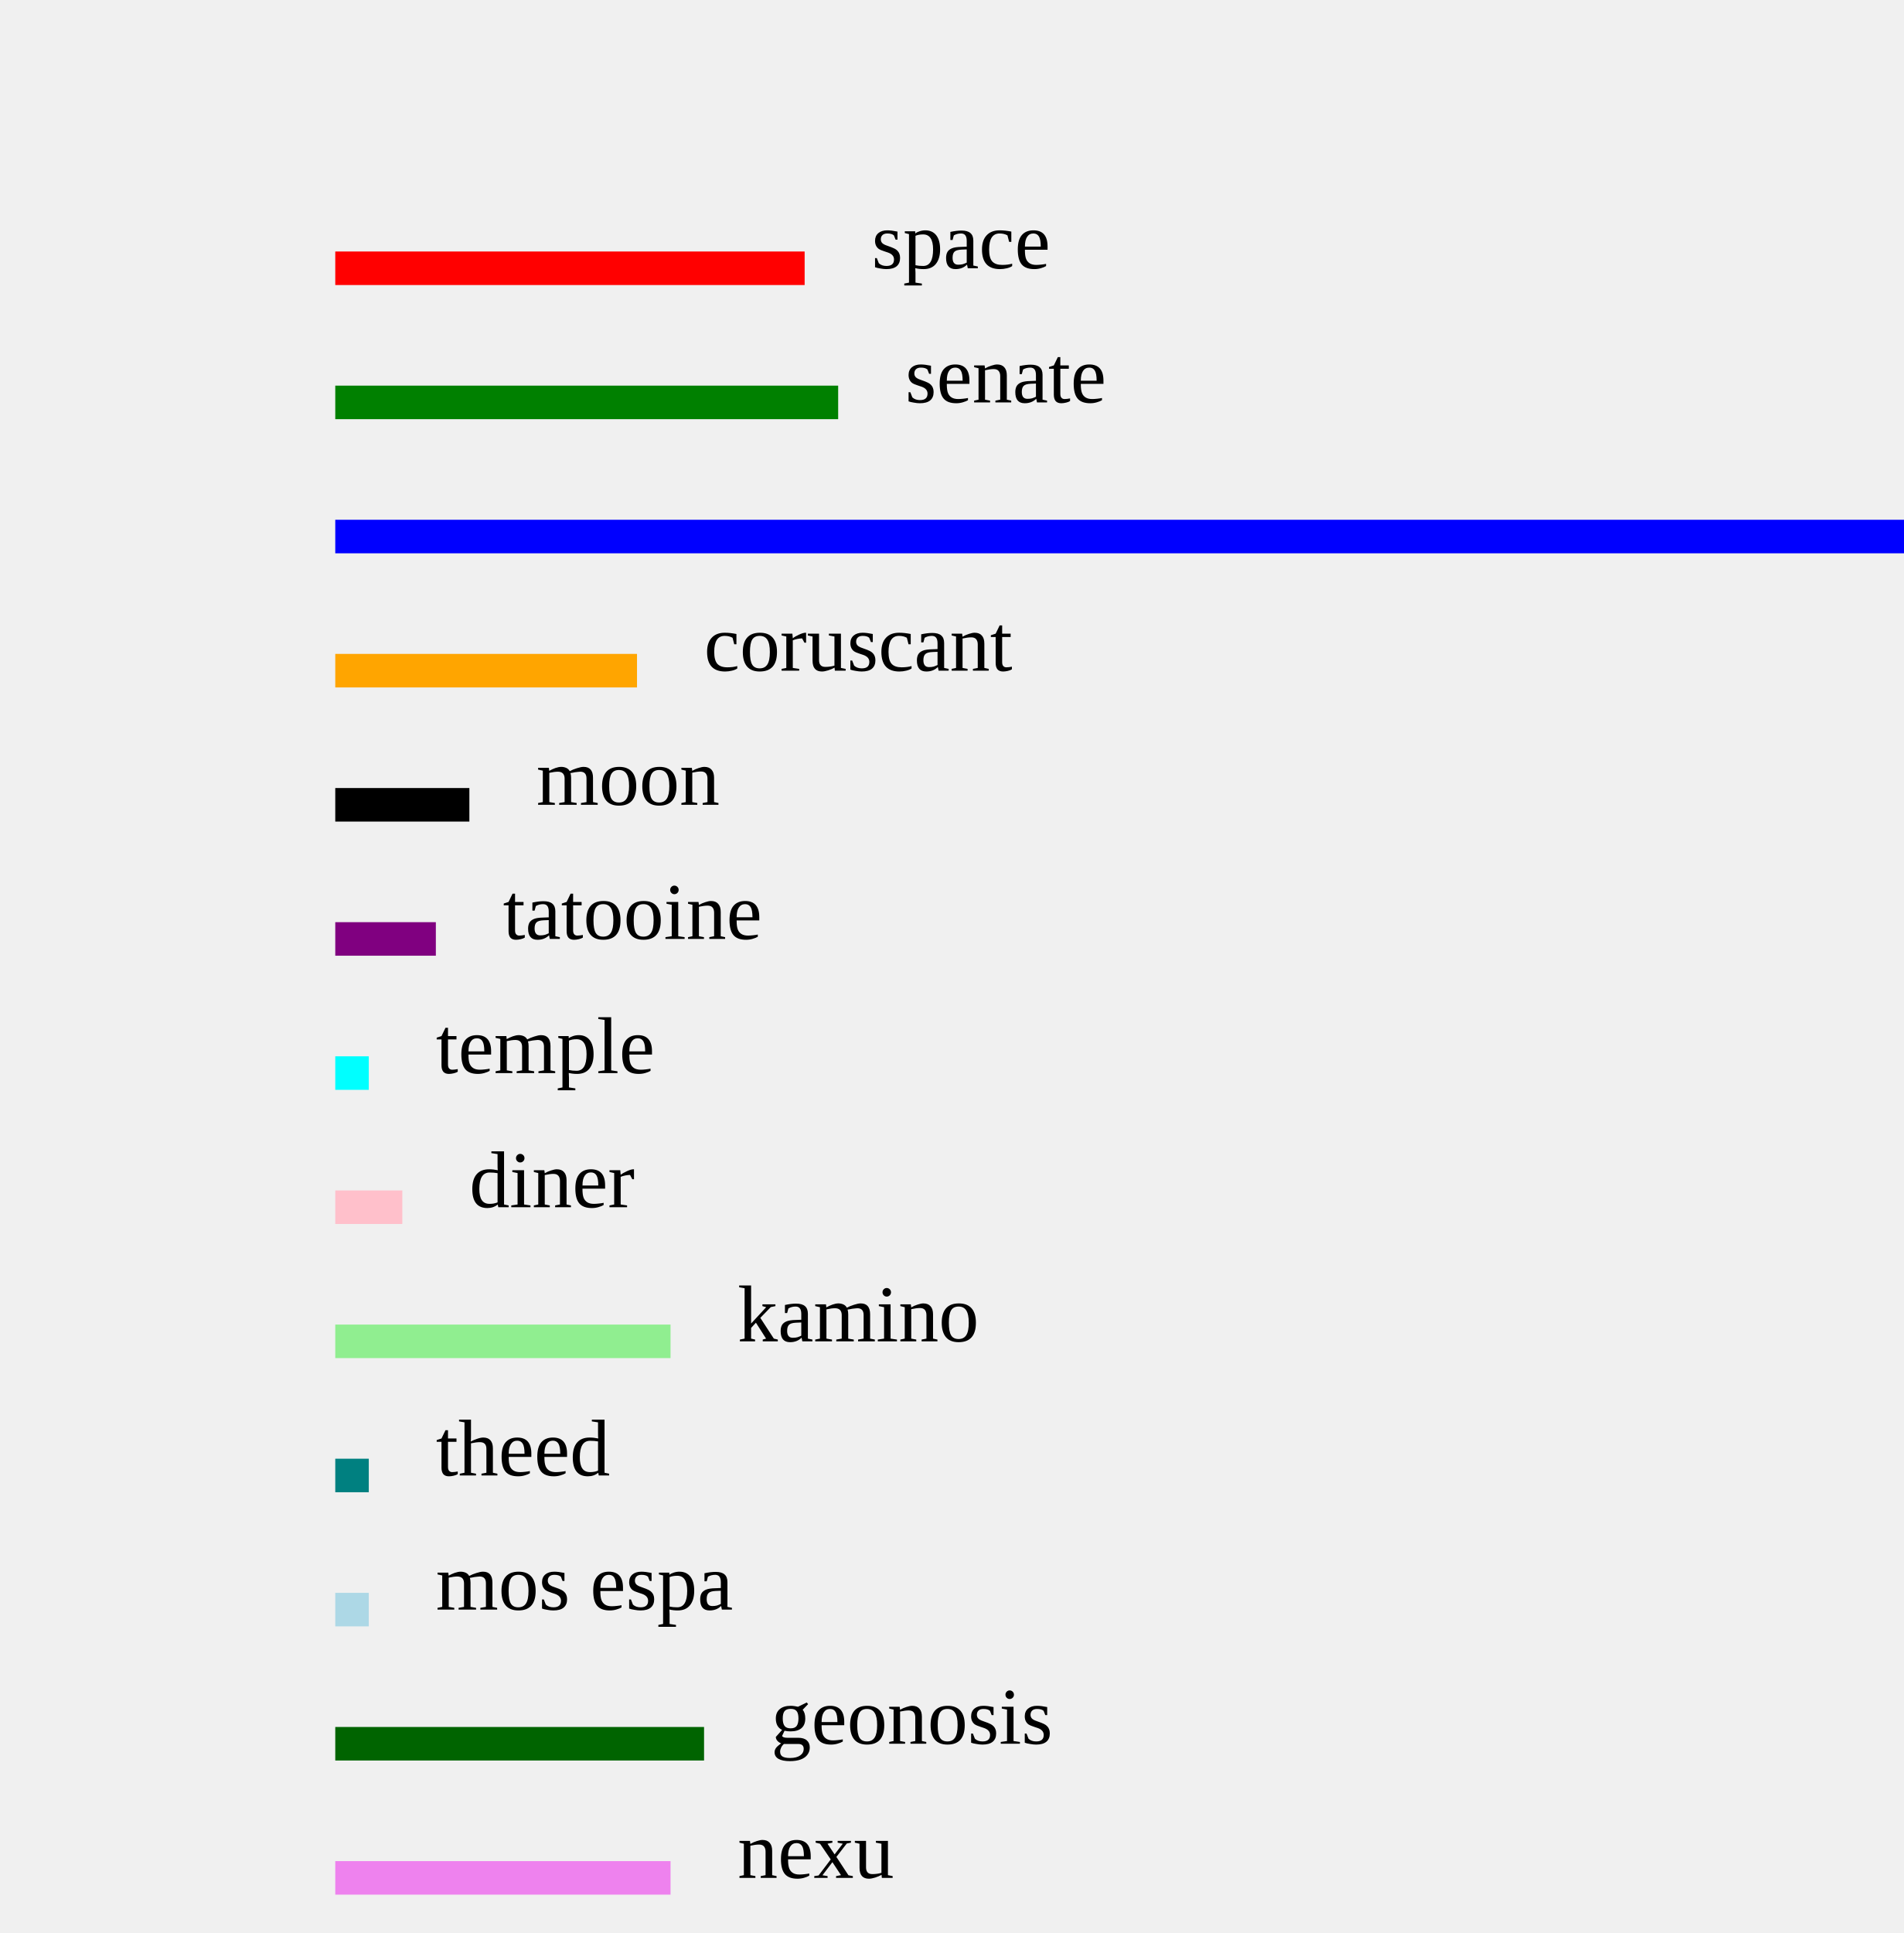
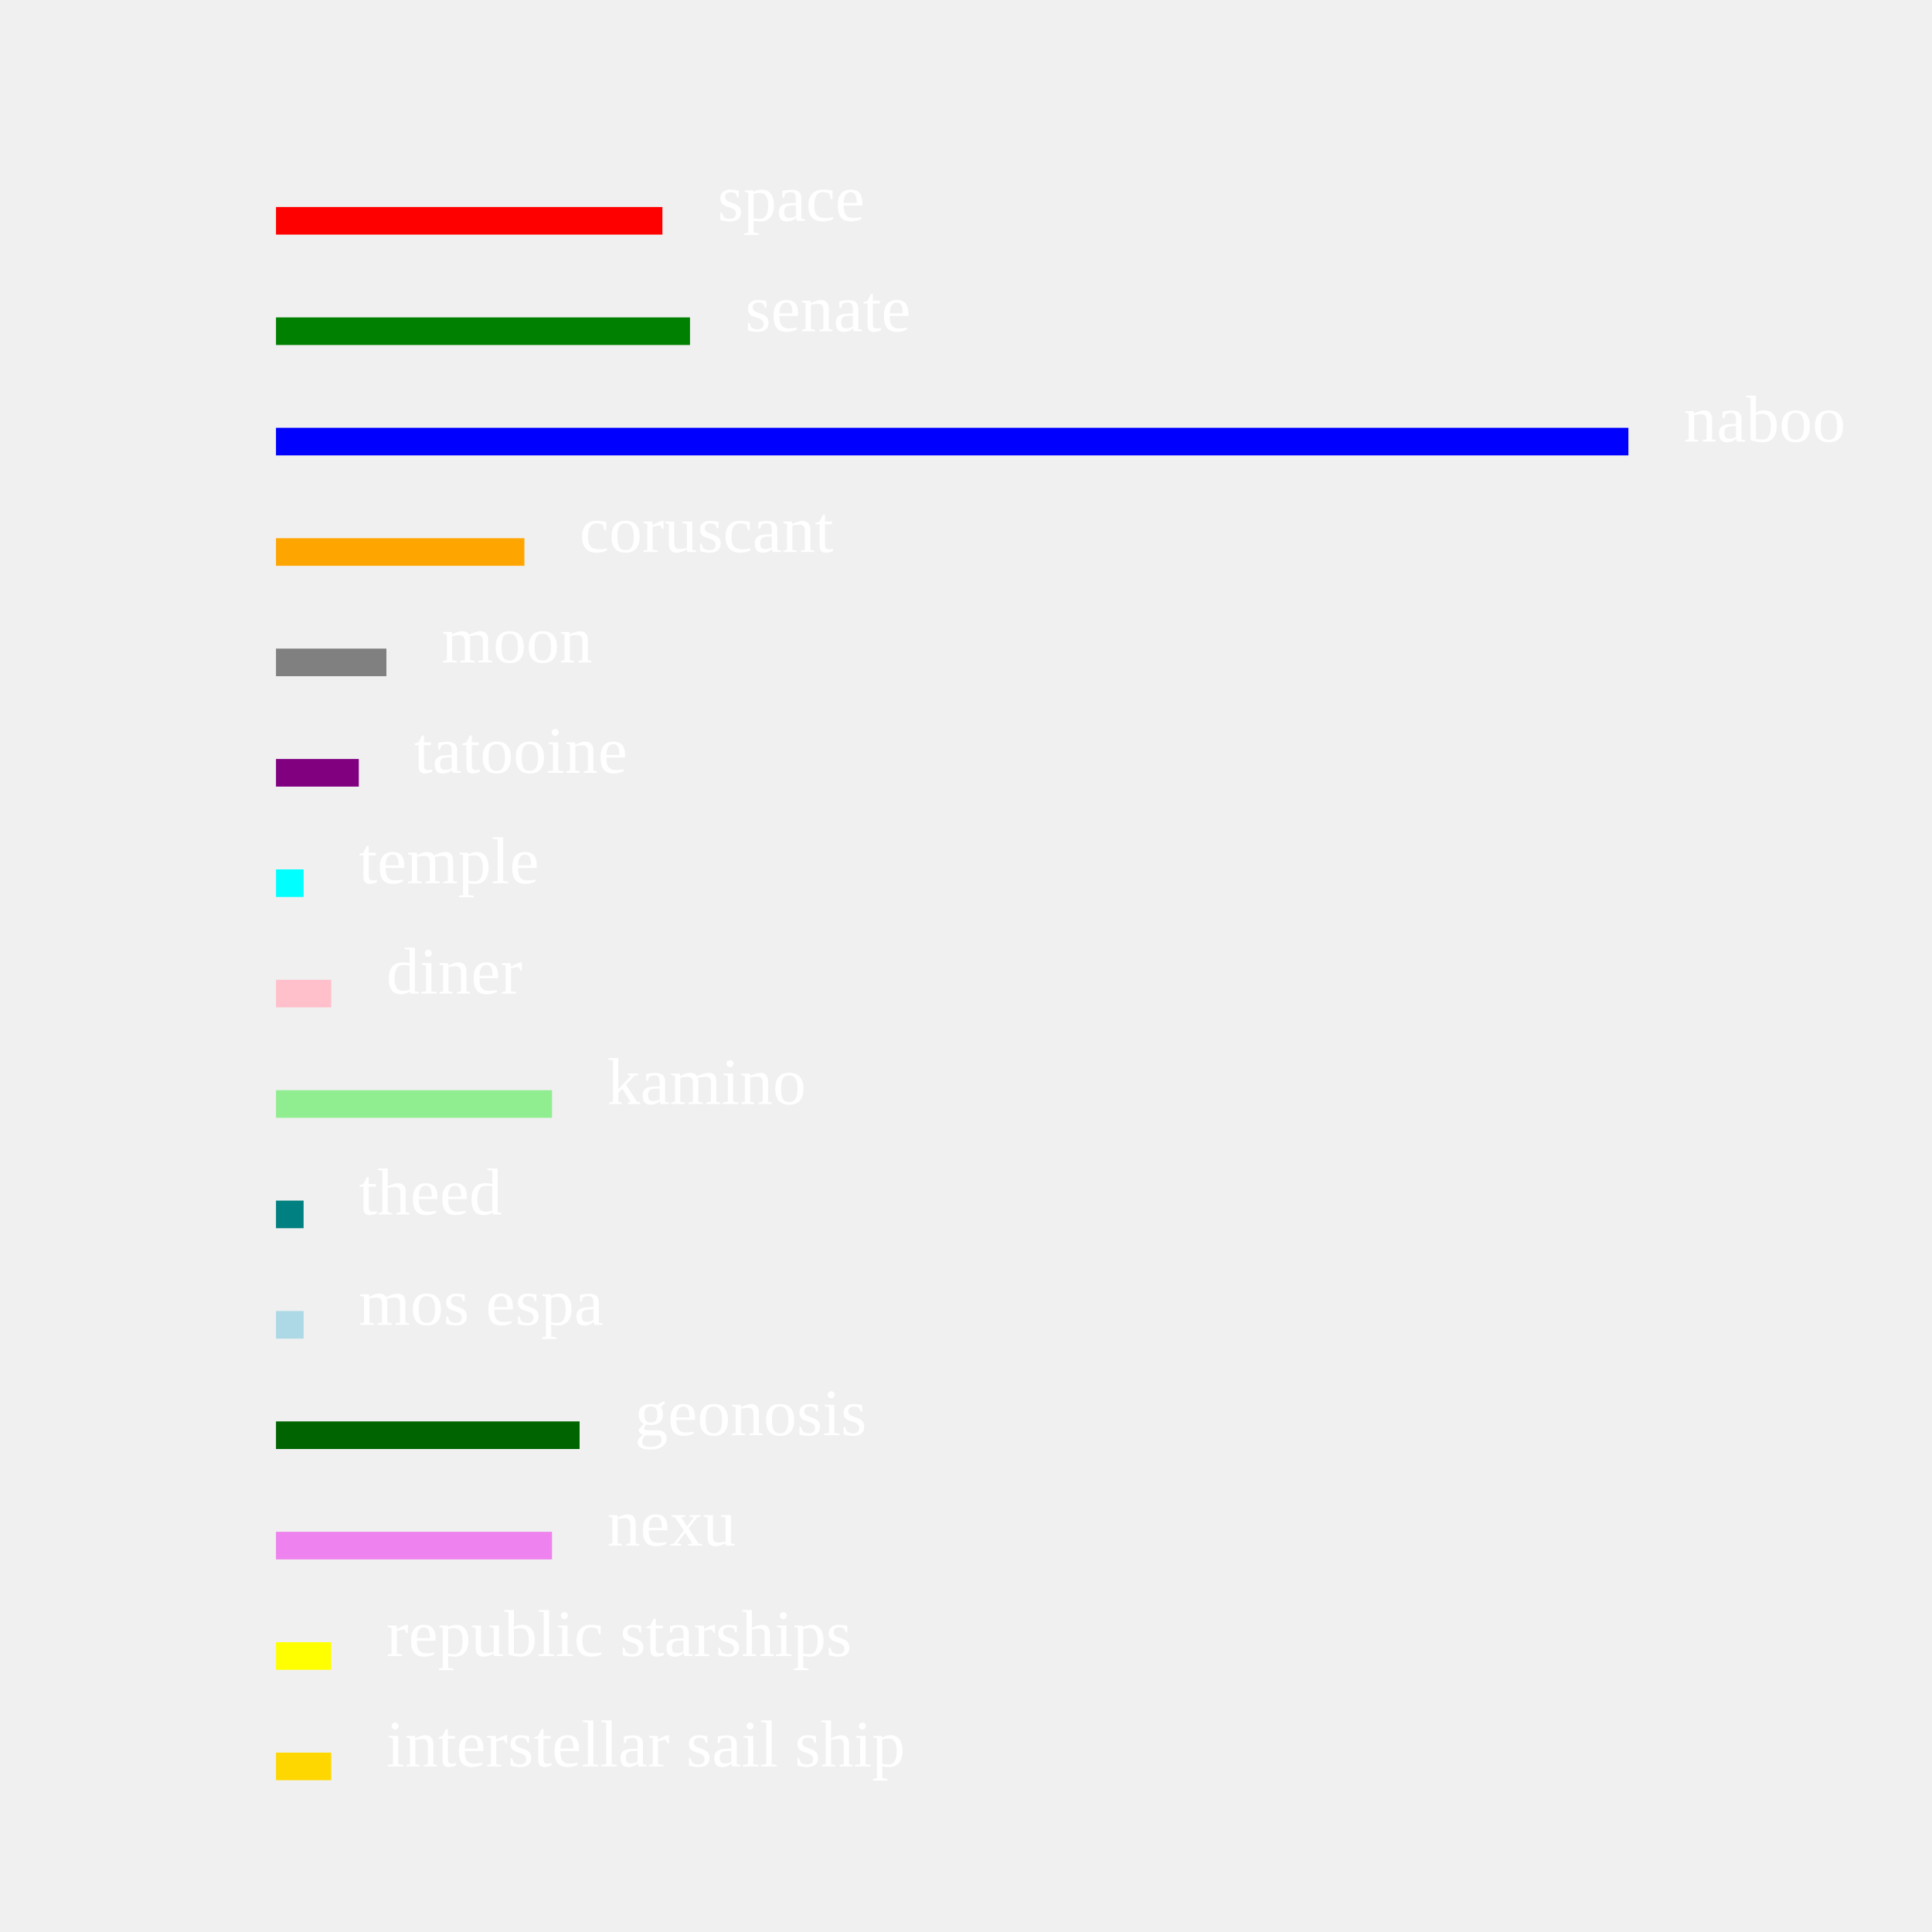
- <svg xmlns="http://www.w3.org/2000/svg" width="100%" height="100%">
+ <svg xmlns="http://www.w3.org/2000/svg" width="350" height="350">
  <g transform="translate(50, 20)">
    <g id="P-1">
      <line x1="0" y1="20" x2="70" y2="20" stroke="red" stroke-width="5" />
-       <text x="80" y="20">space</text>
+       <text fill="white" x="80" y="20">space</text>
    </g>
    <g id="P-2">
      <line x1="0" y1="40" x2="75" y2="40" stroke="green" stroke-width="5" />
-       <text x="85" y="40">senate</text>
+       <text fill="white" x="85" y="40">senate</text>
    </g>
    <g id="P-3">
      <line x1="0" y1="60" x2="245" y2="60" stroke="blue" stroke-width="5" />
-       <text x="255" y="60">naboo</text>
+       <text fill="white" x="255" y="60">naboo</text>
    </g>
    <g id="P-4">
      <line x1="0" y1="80" x2="45" y2="80" stroke="orange" stroke-width="5" />
-       <text x="55" y="80">coruscant</text>
+       <text fill="white" x="55" y="80">coruscant</text>
    </g>
    <g id="P-5">
-       <line x1="0" y1="100" x2="20" y2="100" stroke="black" stroke-width="5" />
-       <text x="30" y="100">moon</text>
+       <line x1="0" y1="100" x2="20" y2="100" stroke="grey" stroke-width="5" />
+       <text fill="white" x="30" y="100">moon</text>
    </g>
    <g id="P-6">
      <line x1="0" y1="120" x2="15" y2="120" stroke="purple" stroke-width="5" />
-       <text x="25" y="120">tatooine</text>
+       <text fill="white" x="25" y="120">tatooine</text>
    </g>
    <g id="P-7">
      <line x1="0" y1="140" x2="5" y2="140" stroke="aqua" stroke-width="5" />
-       <text x="15" y="140">temple</text>
+       <text fill="white" x="15" y="140">temple</text>
    </g>
    <g id="P-8">
      <line x1="0" y1="160" x2="10" y2="160" stroke="pink" stroke-width="5" />
-       <text x="20" y="160">diner</text>
+       <text fill="white" x="20" y="160">diner</text>
    </g>
    <g id="P-9">
      <line x1="0" y1="180" x2="50" y2="180" stroke="lightgreen" stroke-width="5" />
-       <text x="60" y="180">kamino</text>
+       <text fill="white" x="60" y="180">kamino</text>
    </g>
    <g id="P-10">
      <line x1="0" y1="200" x2="5" y2="200" stroke="teal" stroke-width="5" />
-       <text x="15" y="200">theed</text>
+       <text fill="white" x="15" y="200">theed</text>
    </g>
    <g id="P-11">
      <line x1="0" y1="220" x2="5" y2="220" stroke="lightblue" stroke-width="5" />
-       <text x="15" y="220">mos espa</text>
+       <text fill="white" x="15" y="220">mos espa</text>
    </g>
    <g id="P-12">
      <line x1="0" y1="240" x2="55" y2="240" stroke="darkgreen" stroke-width="5" />
-       <text x="65" y="240">geonosis</text>
+       <text fill="white" x="65" y="240">geonosis</text>
    </g>
    <g id="P-13">
      <line x1="0" y1="260" x2="50" y2="260" stroke="violet" stroke-width="5" />
-       <text x="60" y="260">nexu</text>
+       <text fill="white" x="60" y="260">nexu</text>
    </g>
    <g id="P-14">
      <line x1="0" y1="280" x2="10" y2="280" stroke="yellow" stroke-width="5" />
-       <text x="20" y="280">republic starships</text>
+       <text fill="white" x="20" y="280">republic starships</text>
    </g>
    <g id="P-15">
      <line x1="0" y1="300" x2="10" y2="300" stroke="gold" stroke-width="5" />
-       <text x="20" y="300">interstellar sail ship</text>
+       <text fill="white" x="20" y="300">interstellar sail ship</text>
    </g>
  </g>
</svg>
